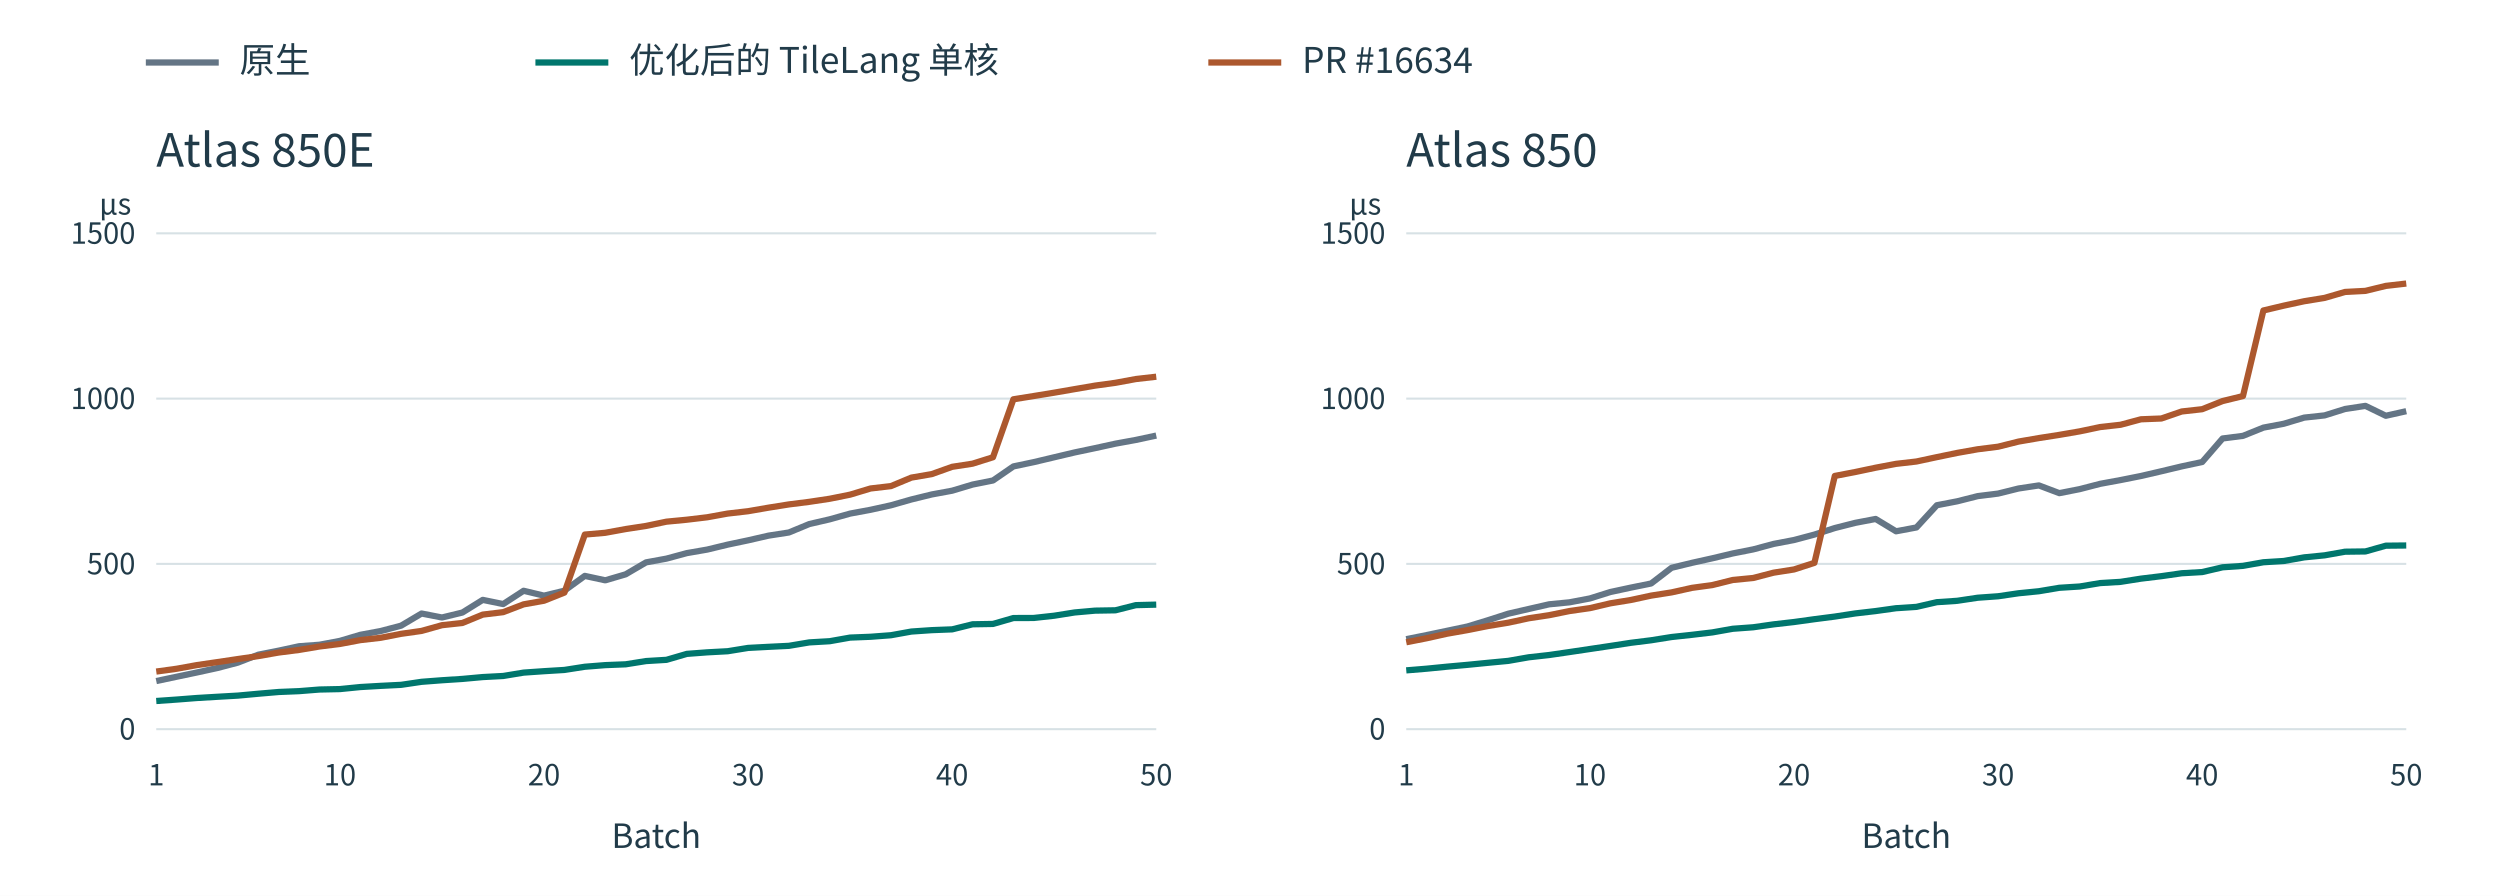
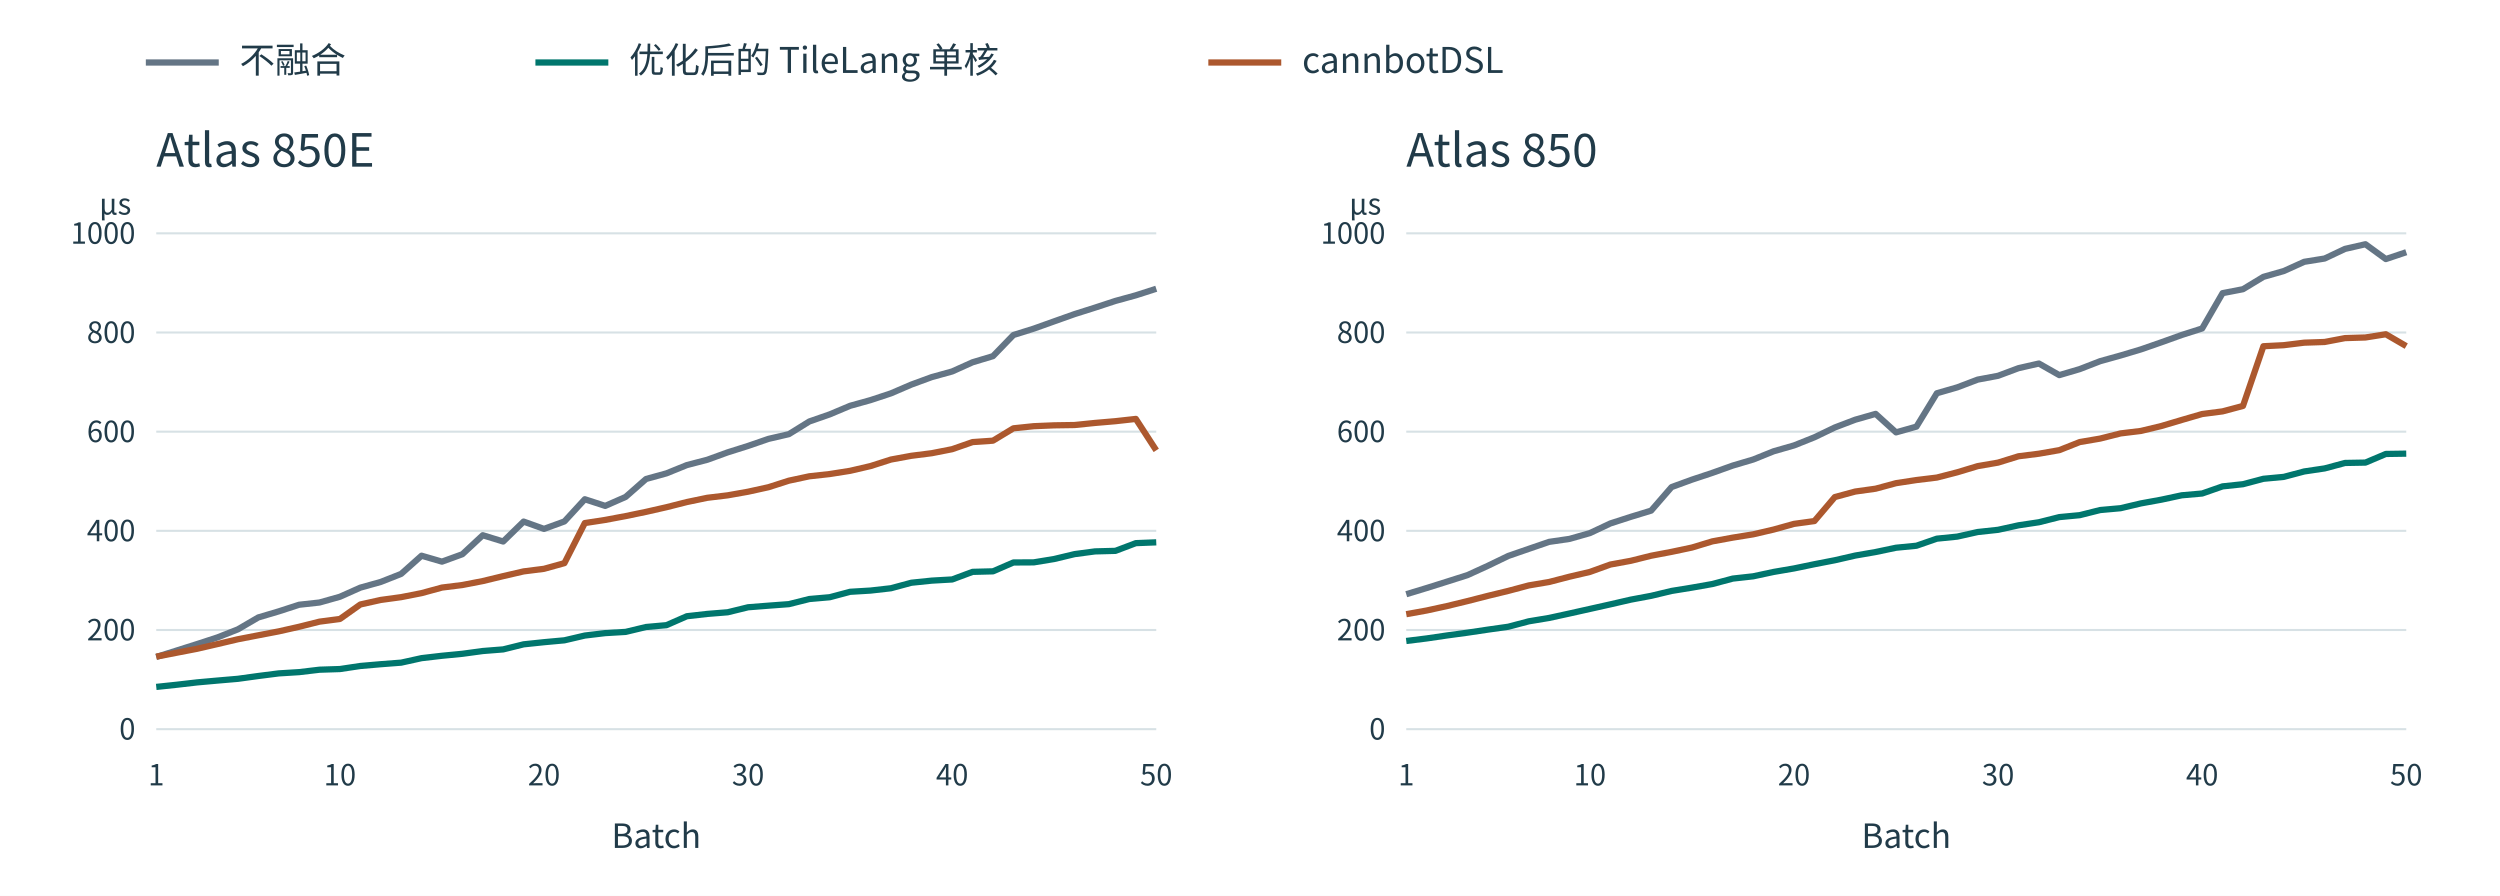
<svg xmlns="http://www.w3.org/2000/svg" aria-labelledby="chart-title" font-family="Microsoft YaHei, Noto Sans CJK SC, sans-serif" viewBox="0 0 1200 430" role="img">
  <rect width="1200" height="430" fill="white" />
  <line stroke-width="3" x1="70" y1="30" x2="105" y2="30" stroke="#647585" />
-   <text font-size="17" text-anchor="start" x="115" y="35" fill="#213b49">原生</text>
+   <text font-size="17" text-anchor="start" x="115" y="35" fill="#213b49">不融合</text>
  <line stroke-width="3" x1="257" y1="30" x2="292" y2="30" stroke="#00766d" />
  <text font-size="17" text-anchor="start" x="302" y="35" fill="#213b49">优化后的 TileLang 单核</text>
  <line stroke-width="3" x1="580" y1="30" x2="615" y2="30" stroke="#ac582e" />
-   <text font-size="17" text-anchor="start" x="625" y="35" fill="#213b49">PR #16634</text>
+   <text font-size="17" text-anchor="start" x="625" y="35" fill="#213b49">cannbotDSL</text>
  <text font-size="22" text-anchor="start" x="75" y="80" fill="#213b49">Atlas 850E</text>
  <text font-size="14" text-anchor="end" x="63" y="103" fill="#213b49">µs</text>
  <line stroke-width="1" x1="75" y1="350.0" x2="555" y2="350.0" stroke="#d7e1e5" />
  <text font-size="14" text-anchor="end" x="65" y="355.0" fill="#213b49">0</text>
-   <line stroke-width="1" x1="75" y1="270.667" x2="555" y2="270.667" stroke="#d7e1e5" />
-   <text font-size="14" text-anchor="end" x="65" y="275.667" fill="#213b49">500</text>
-   <line stroke-width="1" x1="75" y1="191.333" x2="555" y2="191.333" stroke="#d7e1e5" />
-   <text font-size="14" text-anchor="end" x="65" y="196.333" fill="#213b49">1000</text>
+   <line stroke-width="1" x1="75" y1="302.4" x2="555" y2="302.4" stroke="#d7e1e5" />
+   <text font-size="14" text-anchor="end" x="65" y="307.4" fill="#213b49">200</text>
+   <line stroke-width="1" x1="75" y1="254.8" x2="555" y2="254.8" stroke="#d7e1e5" />
+   <text font-size="14" text-anchor="end" x="65" y="259.8" fill="#213b49">400</text>
+   <line stroke-width="1" x1="75" y1="207.2" x2="555" y2="207.2" stroke="#d7e1e5" />
+   <text font-size="14" text-anchor="end" x="65" y="212.2" fill="#213b49">600</text>
+   <line stroke-width="1" x1="75" y1="159.6" x2="555" y2="159.6" stroke="#d7e1e5" />
+   <text font-size="14" text-anchor="end" x="65" y="164.6" fill="#213b49">800</text>
  <line stroke-width="1" x1="75" y1="112.0" x2="555" y2="112.0" stroke="#d7e1e5" />
-   <text font-size="14" text-anchor="end" x="65" y="117.0" fill="#213b49">1500</text>
+   <text font-size="14" text-anchor="end" x="65" y="117.0" fill="#213b49">1000</text>
  <text font-size="14" text-anchor="middle" x="75.0" y="377" fill="#213b49">1</text>
  <text font-size="14" text-anchor="middle" x="163.163" y="377" fill="#213b49">10</text>
  <text font-size="14" text-anchor="middle" x="261.122" y="377" fill="#213b49">20</text>
  <text font-size="14" text-anchor="middle" x="359.082" y="377" fill="#213b49">30</text>
  <text font-size="14" text-anchor="middle" x="457.041" y="377" fill="#213b49">40</text>
  <text font-size="14" text-anchor="middle" x="555.0" y="377" fill="#213b49">50</text>
  <text font-size="16" text-anchor="middle" x="315" y="407" fill="#213b49">Batch</text>
-   <polyline stroke-width="3" stroke-linejoin="round" points="75.00,326.90 84.80,324.83 94.59,322.77 104.39,320.63 114.18,318.06 123.98,314.25 133.78,312.31 143.57,310.19 153.37,309.47 163.16,307.62 172.96,304.71 182.76,302.89 192.55,300.31 202.35,294.49 212.14,296.40 221.94,294.02 231.73,287.94 241.53,289.95 251.33,283.57 261.12,285.91 270.92,283.53 280.71,276.43 290.51,278.55 300.31,275.68 310.10,269.94 319.90,268.14 329.69,265.49 339.49,263.79 349.29,261.42 359.08,259.36 368.88,257.11 378.67,255.59 388.47,251.54 398.27,249.27 408.06,246.52 417.86,244.70 427.65,242.54 437.45,239.74 447.24,237.34 457.04,235.53 466.84,232.59 476.63,230.63 486.43,223.88 496.22,221.82 506.02,219.49 515.82,217.17 525.61,215.11 535.41,212.96 545.20,211.17 555.00,209.07" fill="none" stroke="#647585" />
-   <polyline stroke-width="3" stroke-linejoin="round" points="75.00,336.48 84.80,335.79 94.59,335.03 104.39,334.45 114.18,333.89 123.98,332.99 133.78,332.15 143.57,331.75 153.37,330.97 163.16,330.76 172.96,329.78 182.76,329.21 192.55,328.72 202.35,327.27 212.14,326.52 221.94,325.88 231.73,324.99 241.53,324.47 251.33,322.85 261.12,322.17 270.92,321.57 280.71,320.04 290.51,319.26 300.31,318.87 310.10,317.31 319.90,316.72 329.69,313.86 339.49,313.12 349.29,312.59 359.08,311.00 368.88,310.48 378.67,310.00 388.47,308.35 398.27,307.78 408.06,306.04 417.86,305.65 427.65,304.91 437.45,303.14 447.24,302.47 457.04,302.09 466.84,299.66 476.63,299.49 486.43,296.66 496.22,296.62 506.02,295.54 515.82,293.98 525.61,293.11 535.41,292.94 545.20,290.47 555.00,290.22" fill="none" stroke="#00766d" />
-   <polyline stroke-width="3" stroke-linejoin="round" points="75.00,322.35 84.80,321.00 94.59,319.23 104.39,317.80 114.18,316.34 123.98,314.92 133.78,313.21 143.57,311.96 153.37,310.31 163.16,309.10 172.96,307.25 182.76,306.13 192.55,304.23 202.35,302.84 212.14,300.09 221.94,299.03 231.73,295.01 241.53,293.83 251.33,290.09 261.12,288.35 270.92,284.44 280.71,256.59 290.51,255.74 300.31,253.95 310.10,252.45 319.90,250.40 329.69,249.46 339.49,248.29 349.29,246.51 359.08,245.38 368.88,243.68 378.67,242.12 388.47,240.88 398.27,239.40 408.06,237.43 417.86,234.47 427.65,233.33 437.45,229.25 447.24,227.57 457.04,224.07 466.84,222.56 476.63,219.48 486.43,191.66 496.22,190.09 506.02,188.48 515.82,186.78 525.61,185.10 535.41,183.75 545.20,181.94 555.00,180.82" fill="none" stroke="#ac582e" />
+   <polyline stroke-width="3" stroke-linejoin="round" points="75.00,315.35 84.80,312.25 94.59,309.15 104.39,305.95 114.18,302.09 123.98,296.37 133.78,293.46 143.57,290.28 153.37,289.20 163.16,286.44 172.96,282.07 182.76,279.33 192.55,275.47 202.35,266.74 212.14,269.59 221.94,266.03 231.73,256.91 241.53,259.93 251.33,250.36 261.12,253.86 270.92,250.29 280.71,239.64 290.51,242.83 300.31,238.52 310.10,229.91 319.90,227.21 329.69,223.24 339.49,220.69 349.29,217.13 359.08,214.04 368.88,210.66 378.67,208.39 388.47,202.31 398.27,198.90 408.06,194.78 417.86,192.05 427.65,188.81 437.45,184.60 447.24,181.01 457.04,178.30 466.84,173.89 476.63,170.95 486.43,160.81 496.22,157.74 506.02,154.24 515.82,150.76 525.61,147.66 535.41,144.44 545.20,141.75 555.00,138.60" fill="none" stroke="#647585" />
+   <polyline stroke-width="3" stroke-linejoin="round" points="75.00,329.72 84.80,328.68 94.59,327.55 104.39,326.67 114.18,325.83 123.98,324.48 133.78,323.23 143.57,322.62 153.37,321.46 163.16,321.14 172.96,319.67 182.76,318.82 192.55,318.07 202.35,315.91 212.14,314.77 221.94,313.82 231.73,312.49 241.53,311.71 251.33,309.28 261.12,308.25 270.92,307.35 280.71,305.06 290.51,303.89 300.31,303.31 310.10,300.96 319.90,300.08 329.69,295.79 339.49,294.68 349.29,293.89 359.08,291.49 368.88,290.72 378.67,289.99 388.47,287.53 398.27,286.67 408.06,284.06 417.86,283.47 427.65,282.36 437.45,279.71 447.24,278.70 457.04,278.14 466.84,274.49 476.63,274.24 486.43,269.99 496.22,269.93 506.02,268.32 515.82,265.97 525.61,264.67 535.41,264.41 545.20,260.71 555.00,260.32" fill="none" stroke="#00766d" />
+   <polyline stroke-width="3" stroke-linejoin="round" points="75.00,315.19 84.80,313.31 94.59,311.42 104.39,309.15 114.18,306.84 123.98,304.94 133.78,303.06 143.57,300.85 153.37,298.39 163.16,297.11 172.96,290.15 182.76,287.97 192.55,286.63 202.35,284.70 212.14,282.03 221.94,280.81 231.73,278.91 241.53,276.54 251.33,274.27 261.12,273.03 270.92,270.31 280.71,251.07 290.51,249.56 300.31,247.72 310.10,245.69 319.90,243.46 329.69,240.98 339.49,238.94 349.29,237.76 359.08,236.02 368.88,233.86 378.67,230.72 388.47,228.62 398.27,227.54 408.06,225.99 417.86,223.71 427.65,220.58 437.45,218.78 447.24,217.54 457.04,215.61 466.84,212.20 476.63,211.52 486.43,205.59 496.22,204.57 506.02,204.16 515.82,204.01 525.61,203.01 535.41,202.17 545.20,201.08 555.00,216.18" fill="none" stroke="#ac582e" />
  <text font-size="22" text-anchor="start" x="675" y="80" fill="#213b49">Atlas 850</text>
  <text font-size="14" text-anchor="end" x="663" y="103" fill="#213b49">µs</text>
  <line stroke-width="1" x1="675" y1="350.0" x2="1155" y2="350.0" stroke="#d7e1e5" />
  <text font-size="14" text-anchor="end" x="665" y="355.0" fill="#213b49">0</text>
-   <line stroke-width="1" x1="675" y1="270.667" x2="1155" y2="270.667" stroke="#d7e1e5" />
-   <text font-size="14" text-anchor="end" x="665" y="275.667" fill="#213b49">500</text>
-   <line stroke-width="1" x1="675" y1="191.333" x2="1155" y2="191.333" stroke="#d7e1e5" />
-   <text font-size="14" text-anchor="end" x="665" y="196.333" fill="#213b49">1000</text>
+   <line stroke-width="1" x1="675" y1="302.4" x2="1155" y2="302.4" stroke="#d7e1e5" />
+   <text font-size="14" text-anchor="end" x="665" y="307.4" fill="#213b49">200</text>
+   <line stroke-width="1" x1="675" y1="254.8" x2="1155" y2="254.8" stroke="#d7e1e5" />
+   <text font-size="14" text-anchor="end" x="665" y="259.8" fill="#213b49">400</text>
+   <line stroke-width="1" x1="675" y1="207.2" x2="1155" y2="207.2" stroke="#d7e1e5" />
+   <text font-size="14" text-anchor="end" x="665" y="212.2" fill="#213b49">600</text>
+   <line stroke-width="1" x1="675" y1="159.6" x2="1155" y2="159.6" stroke="#d7e1e5" />
+   <text font-size="14" text-anchor="end" x="665" y="164.6" fill="#213b49">800</text>
  <line stroke-width="1" x1="675" y1="112.0" x2="1155" y2="112.0" stroke="#d7e1e5" />
-   <text font-size="14" text-anchor="end" x="665" y="117.0" fill="#213b49">1500</text>
+   <text font-size="14" text-anchor="end" x="665" y="117.0" fill="#213b49">1000</text>
  <text font-size="14" text-anchor="middle" x="675.0" y="377" fill="#213b49">1</text>
  <text font-size="14" text-anchor="middle" x="763.163" y="377" fill="#213b49">10</text>
  <text font-size="14" text-anchor="middle" x="861.122" y="377" fill="#213b49">20</text>
  <text font-size="14" text-anchor="middle" x="959.082" y="377" fill="#213b49">30</text>
  <text font-size="14" text-anchor="middle" x="1057.041" y="377" fill="#213b49">40</text>
  <text font-size="14" text-anchor="middle" x="1155.0" y="377" fill="#213b49">50</text>
  <text font-size="16" text-anchor="middle" x="915" y="407" fill="#213b49">Batch</text>
-   <polyline stroke-width="3" stroke-linejoin="round" points="675.00,306.81 684.80,304.83 694.59,302.78 704.39,300.71 714.18,297.72 723.98,294.57 733.78,292.31 743.57,290.07 753.37,289.11 763.16,287.25 772.96,284.17 782.76,282.06 792.55,280.07 802.35,272.54 812.14,270.16 821.94,267.98 831.73,265.65 841.53,263.71 851.33,261.08 861.12,259.21 870.92,256.60 880.71,253.46 890.51,250.97 900.31,249.10 910.10,255.02 919.90,253.18 929.69,242.51 939.49,240.62 949.29,238.14 959.08,236.92 968.88,234.48 978.67,233.00 988.47,236.71 998.27,234.78 1008.06,232.24 1017.86,230.43 1027.65,228.48 1037.45,226.20 1047.24,223.86 1057.04,221.77 1066.84,210.47 1076.63,209.21 1086.43,205.26 1096.22,203.40 1106.02,200.45 1115.82,199.39 1125.61,196.32 1135.41,194.82 1145.20,199.57 1155.00,197.37" fill="none" stroke="#647585" />
-   <polyline stroke-width="3" stroke-linejoin="round" points="675.00,321.78 684.80,320.97 694.59,320.00 704.39,319.12 714.18,318.15 723.98,317.22 733.78,315.50 743.57,314.41 753.37,312.98 763.16,311.52 772.96,310.06 782.76,308.55 792.55,307.33 802.35,305.77 812.14,304.71 821.94,303.55 831.73,301.81 841.53,301.09 851.33,299.69 861.12,298.57 870.92,297.21 880.71,295.95 890.51,294.45 900.31,293.31 910.10,291.94 919.90,291.30 929.69,289.04 939.49,288.38 949.29,286.91 959.08,286.21 968.88,284.77 978.67,283.79 988.47,282.14 998.27,281.52 1008.06,279.88 1017.86,279.29 1027.65,277.75 1037.45,276.56 1047.24,275.16 1057.04,274.59 1066.84,272.30 1076.63,271.61 1086.43,269.88 1096.22,269.27 1106.02,267.53 1115.82,266.56 1125.61,264.82 1135.41,264.69 1145.20,261.93 1155.00,261.83" fill="none" stroke="#00766d" />
-   <polyline stroke-width="3" stroke-linejoin="round" points="675.00,308.28 684.80,306.36 694.59,304.18 704.39,302.45 714.18,300.50 723.98,298.89 733.78,296.77 743.57,295.29 753.37,293.30 763.16,291.90 772.96,289.60 782.76,288.00 792.55,285.89 802.35,284.35 812.14,282.17 821.94,280.83 831.73,278.39 841.53,277.43 851.33,274.88 861.12,273.34 870.92,270.17 880.71,228.45 890.51,226.57 900.31,224.50 910.10,222.65 919.90,221.52 929.69,219.42 939.49,217.39 949.29,215.65 959.08,214.42 968.88,211.96 978.67,210.27 988.47,208.74 998.27,207.05 1008.06,204.99 1017.86,203.89 1027.65,201.26 1037.45,200.88 1047.24,197.51 1057.04,196.42 1066.84,192.51 1076.63,190.11 1086.43,149.03 1096.22,146.71 1106.02,144.59 1115.82,142.99 1125.61,140.14 1135.41,139.62 1145.20,137.23 1155.00,136.10" fill="none" stroke="#ac582e" />
+   <polyline stroke-width="3" stroke-linejoin="round" points="675.00,285.22 684.80,282.25 694.59,279.17 704.39,276.06 714.18,271.58 723.98,266.85 733.78,263.46 743.57,260.10 753.37,258.67 763.16,255.88 772.96,251.26 782.76,248.09 792.55,245.10 802.35,233.80 812.14,230.23 821.94,226.97 831.73,223.47 841.53,220.57 851.33,216.62 861.12,213.81 870.92,209.90 880.71,205.19 890.51,201.46 900.31,198.66 910.10,207.54 919.90,204.77 929.69,188.76 939.49,185.93 949.29,182.21 959.08,180.38 968.88,176.72 978.67,174.49 988.47,180.06 998.27,177.17 1008.06,173.37 1017.86,170.64 1027.65,167.71 1037.45,164.30 1047.24,160.79 1057.04,157.66 1066.84,140.71 1076.63,138.82 1086.43,132.89 1096.22,130.10 1106.02,125.67 1115.82,124.09 1125.61,119.47 1135.41,117.23 1145.20,124.35 1155.00,121.06" fill="none" stroke="#647585" />
+   <polyline stroke-width="3" stroke-linejoin="round" points="675.00,307.67 684.80,306.45 694.59,305.01 704.39,303.68 714.18,302.22 723.98,300.83 733.78,298.24 743.57,296.61 753.37,294.47 763.16,292.28 772.96,290.09 782.76,287.83 792.55,286.00 802.35,283.65 812.14,282.06 821.94,280.33 831.73,277.72 841.53,276.63 851.33,274.53 861.12,272.85 870.92,270.82 880.71,268.92 890.51,266.67 900.31,264.97 910.10,262.91 919.90,261.95 929.69,258.56 939.49,257.57 949.29,255.37 959.08,254.31 968.88,252.15 978.67,250.68 988.47,248.21 998.27,247.28 1008.06,244.82 1017.86,243.94 1027.65,241.63 1037.45,239.84 1047.24,237.74 1057.04,236.88 1066.84,233.46 1076.63,232.42 1086.43,229.82 1096.22,228.90 1106.02,226.30 1115.82,224.84 1125.61,222.22 1135.41,222.04 1145.20,217.90 1155.00,217.75" fill="none" stroke="#00766d" />
+   <polyline stroke-width="3" stroke-linejoin="round" points="675.00,294.81 684.80,293.04 694.59,290.90 704.39,288.52 714.18,286.01 723.98,283.63 733.78,281.01 743.57,279.35 753.37,276.81 763.16,274.52 772.96,270.98 782.76,269.19 792.55,266.75 802.35,264.89 812.14,262.82 821.94,259.85 831.73,258.06 841.53,256.48 851.33,254.19 861.12,251.46 870.92,250.11 880.71,238.59 890.51,235.94 900.31,234.57 910.10,231.92 919.90,230.42 929.69,229.23 939.49,226.70 949.29,223.74 959.08,222.05 968.88,219.01 978.67,217.78 988.47,216.07 998.27,212.19 1008.06,210.52 1017.86,208.04 1027.65,206.85 1037.45,204.49 1047.24,201.58 1057.04,198.73 1066.84,197.46 1076.63,194.85 1086.43,166.19 1096.22,165.69 1106.02,164.48 1115.82,164.15 1125.61,162.29 1135.41,161.99 1145.20,160.44 1155.00,166.13" fill="none" stroke="#ac582e" />
</svg>
